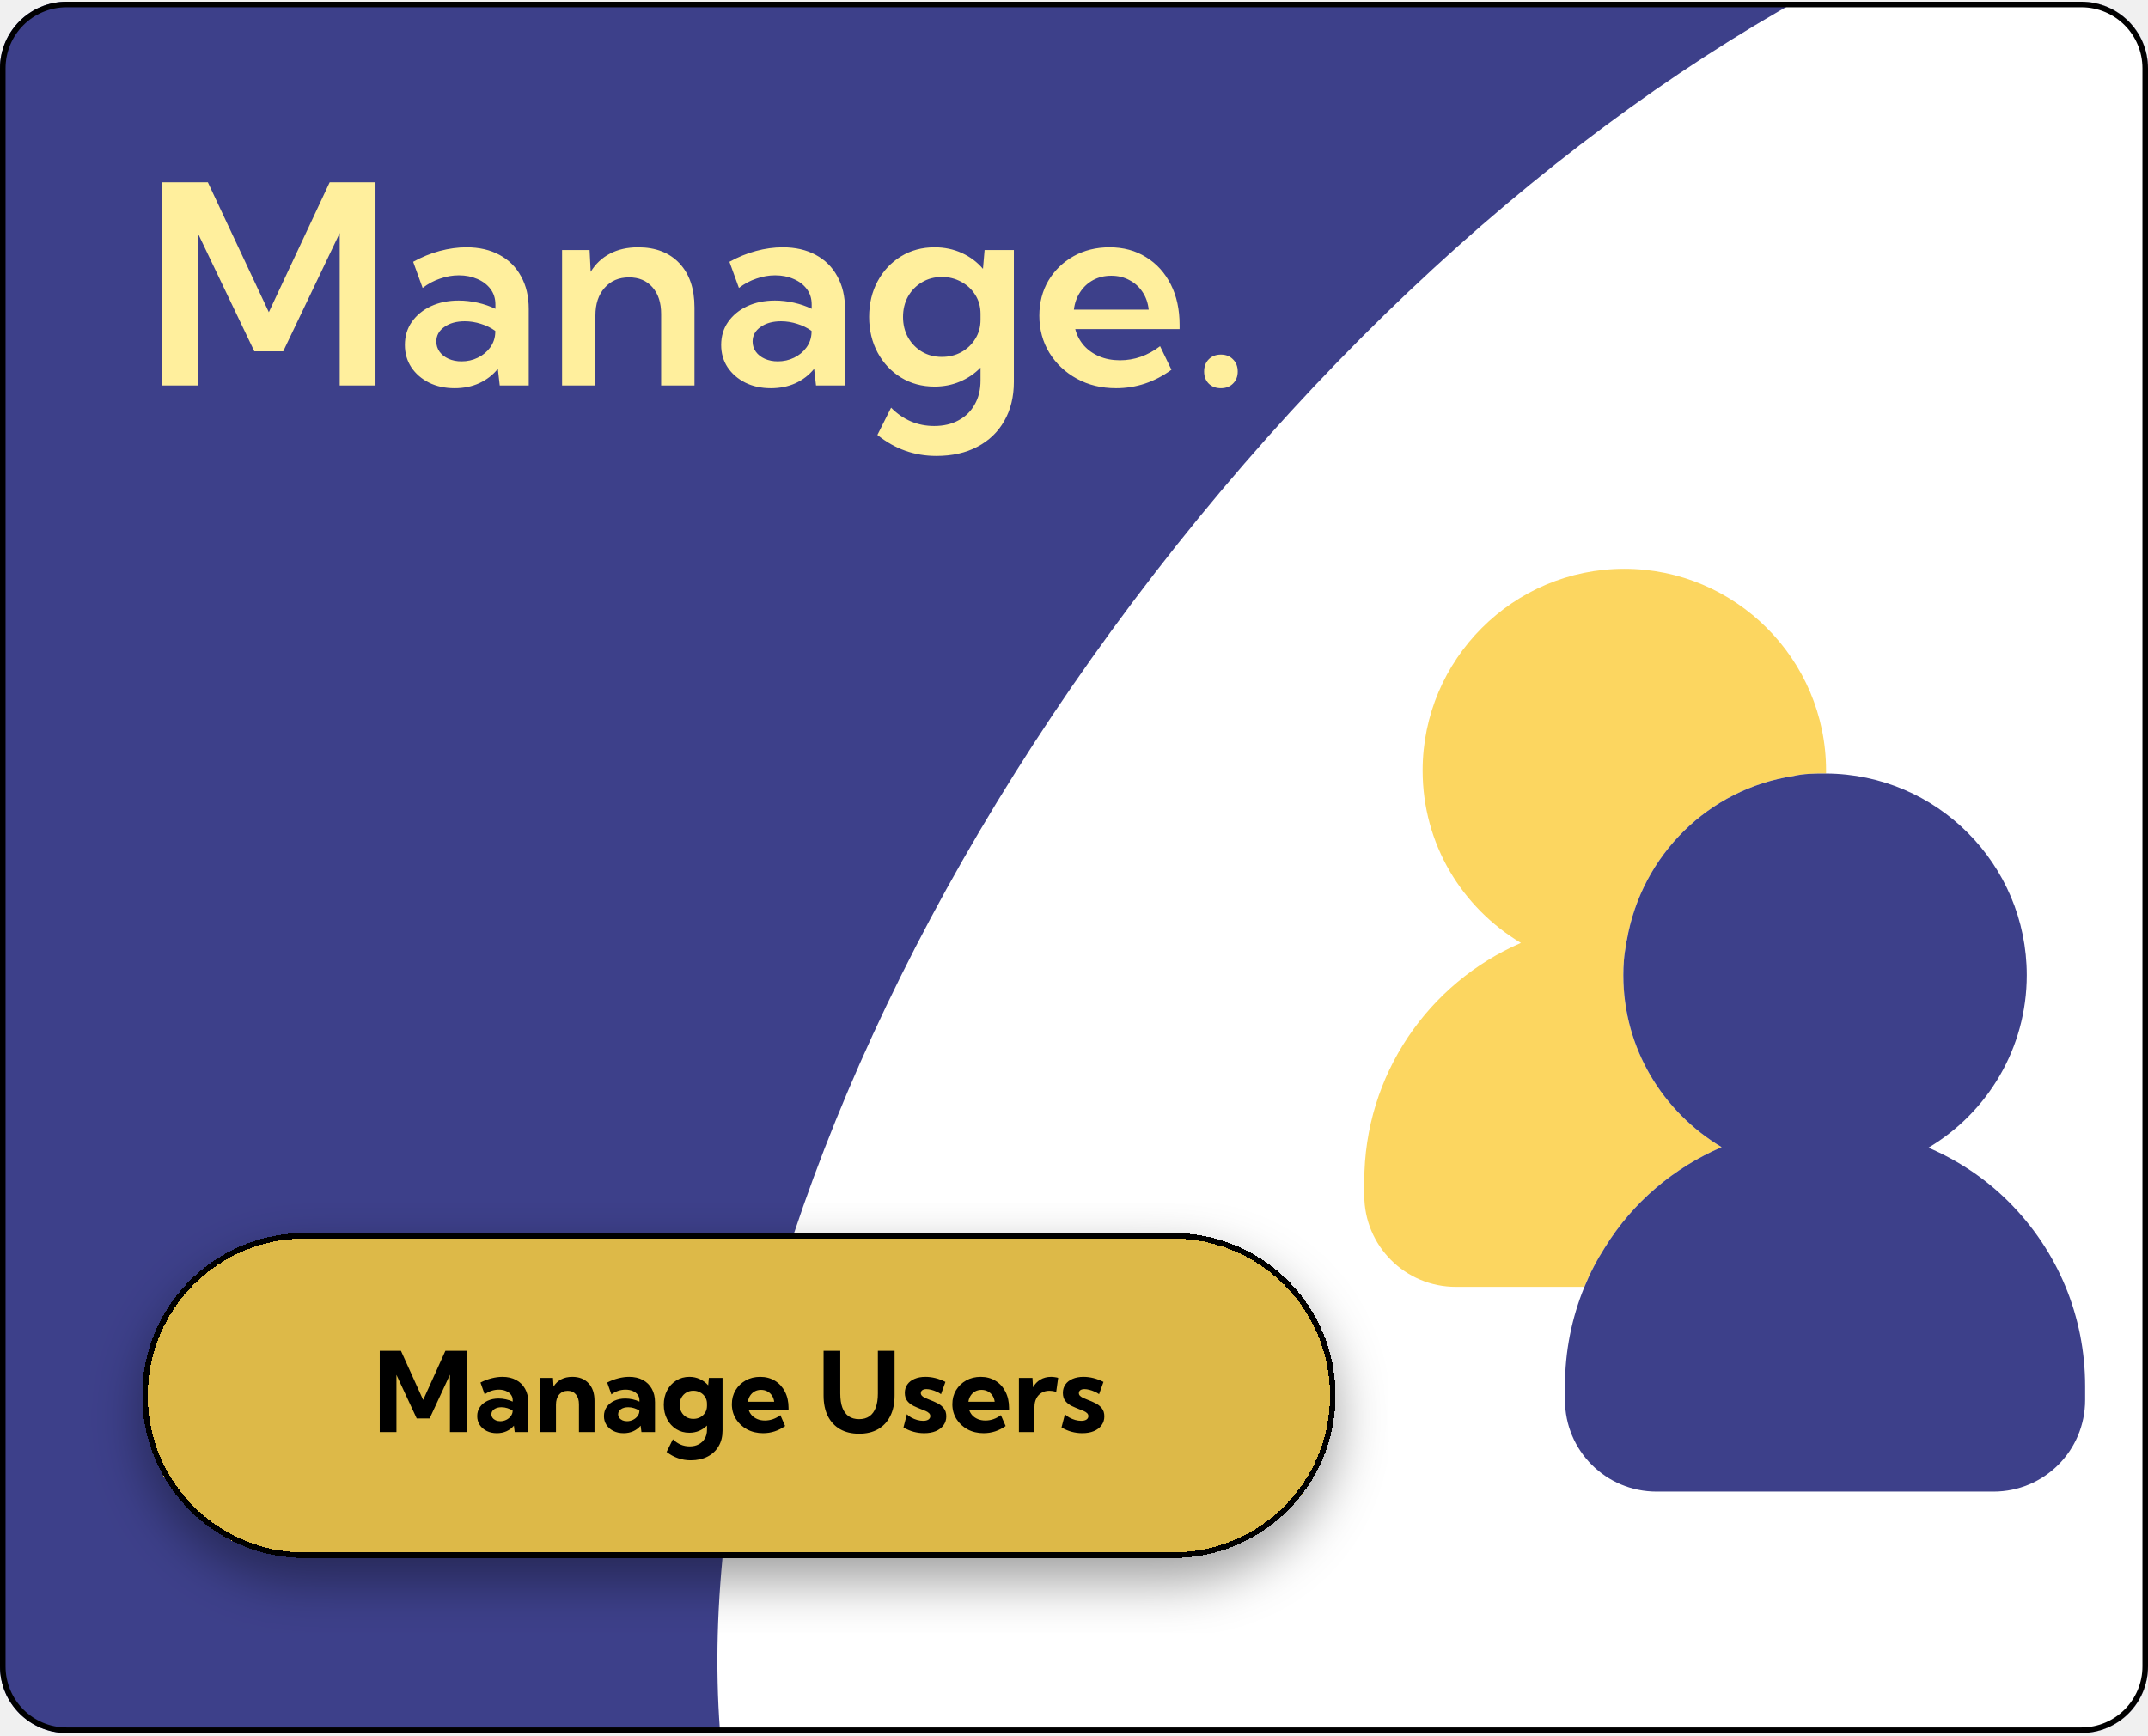
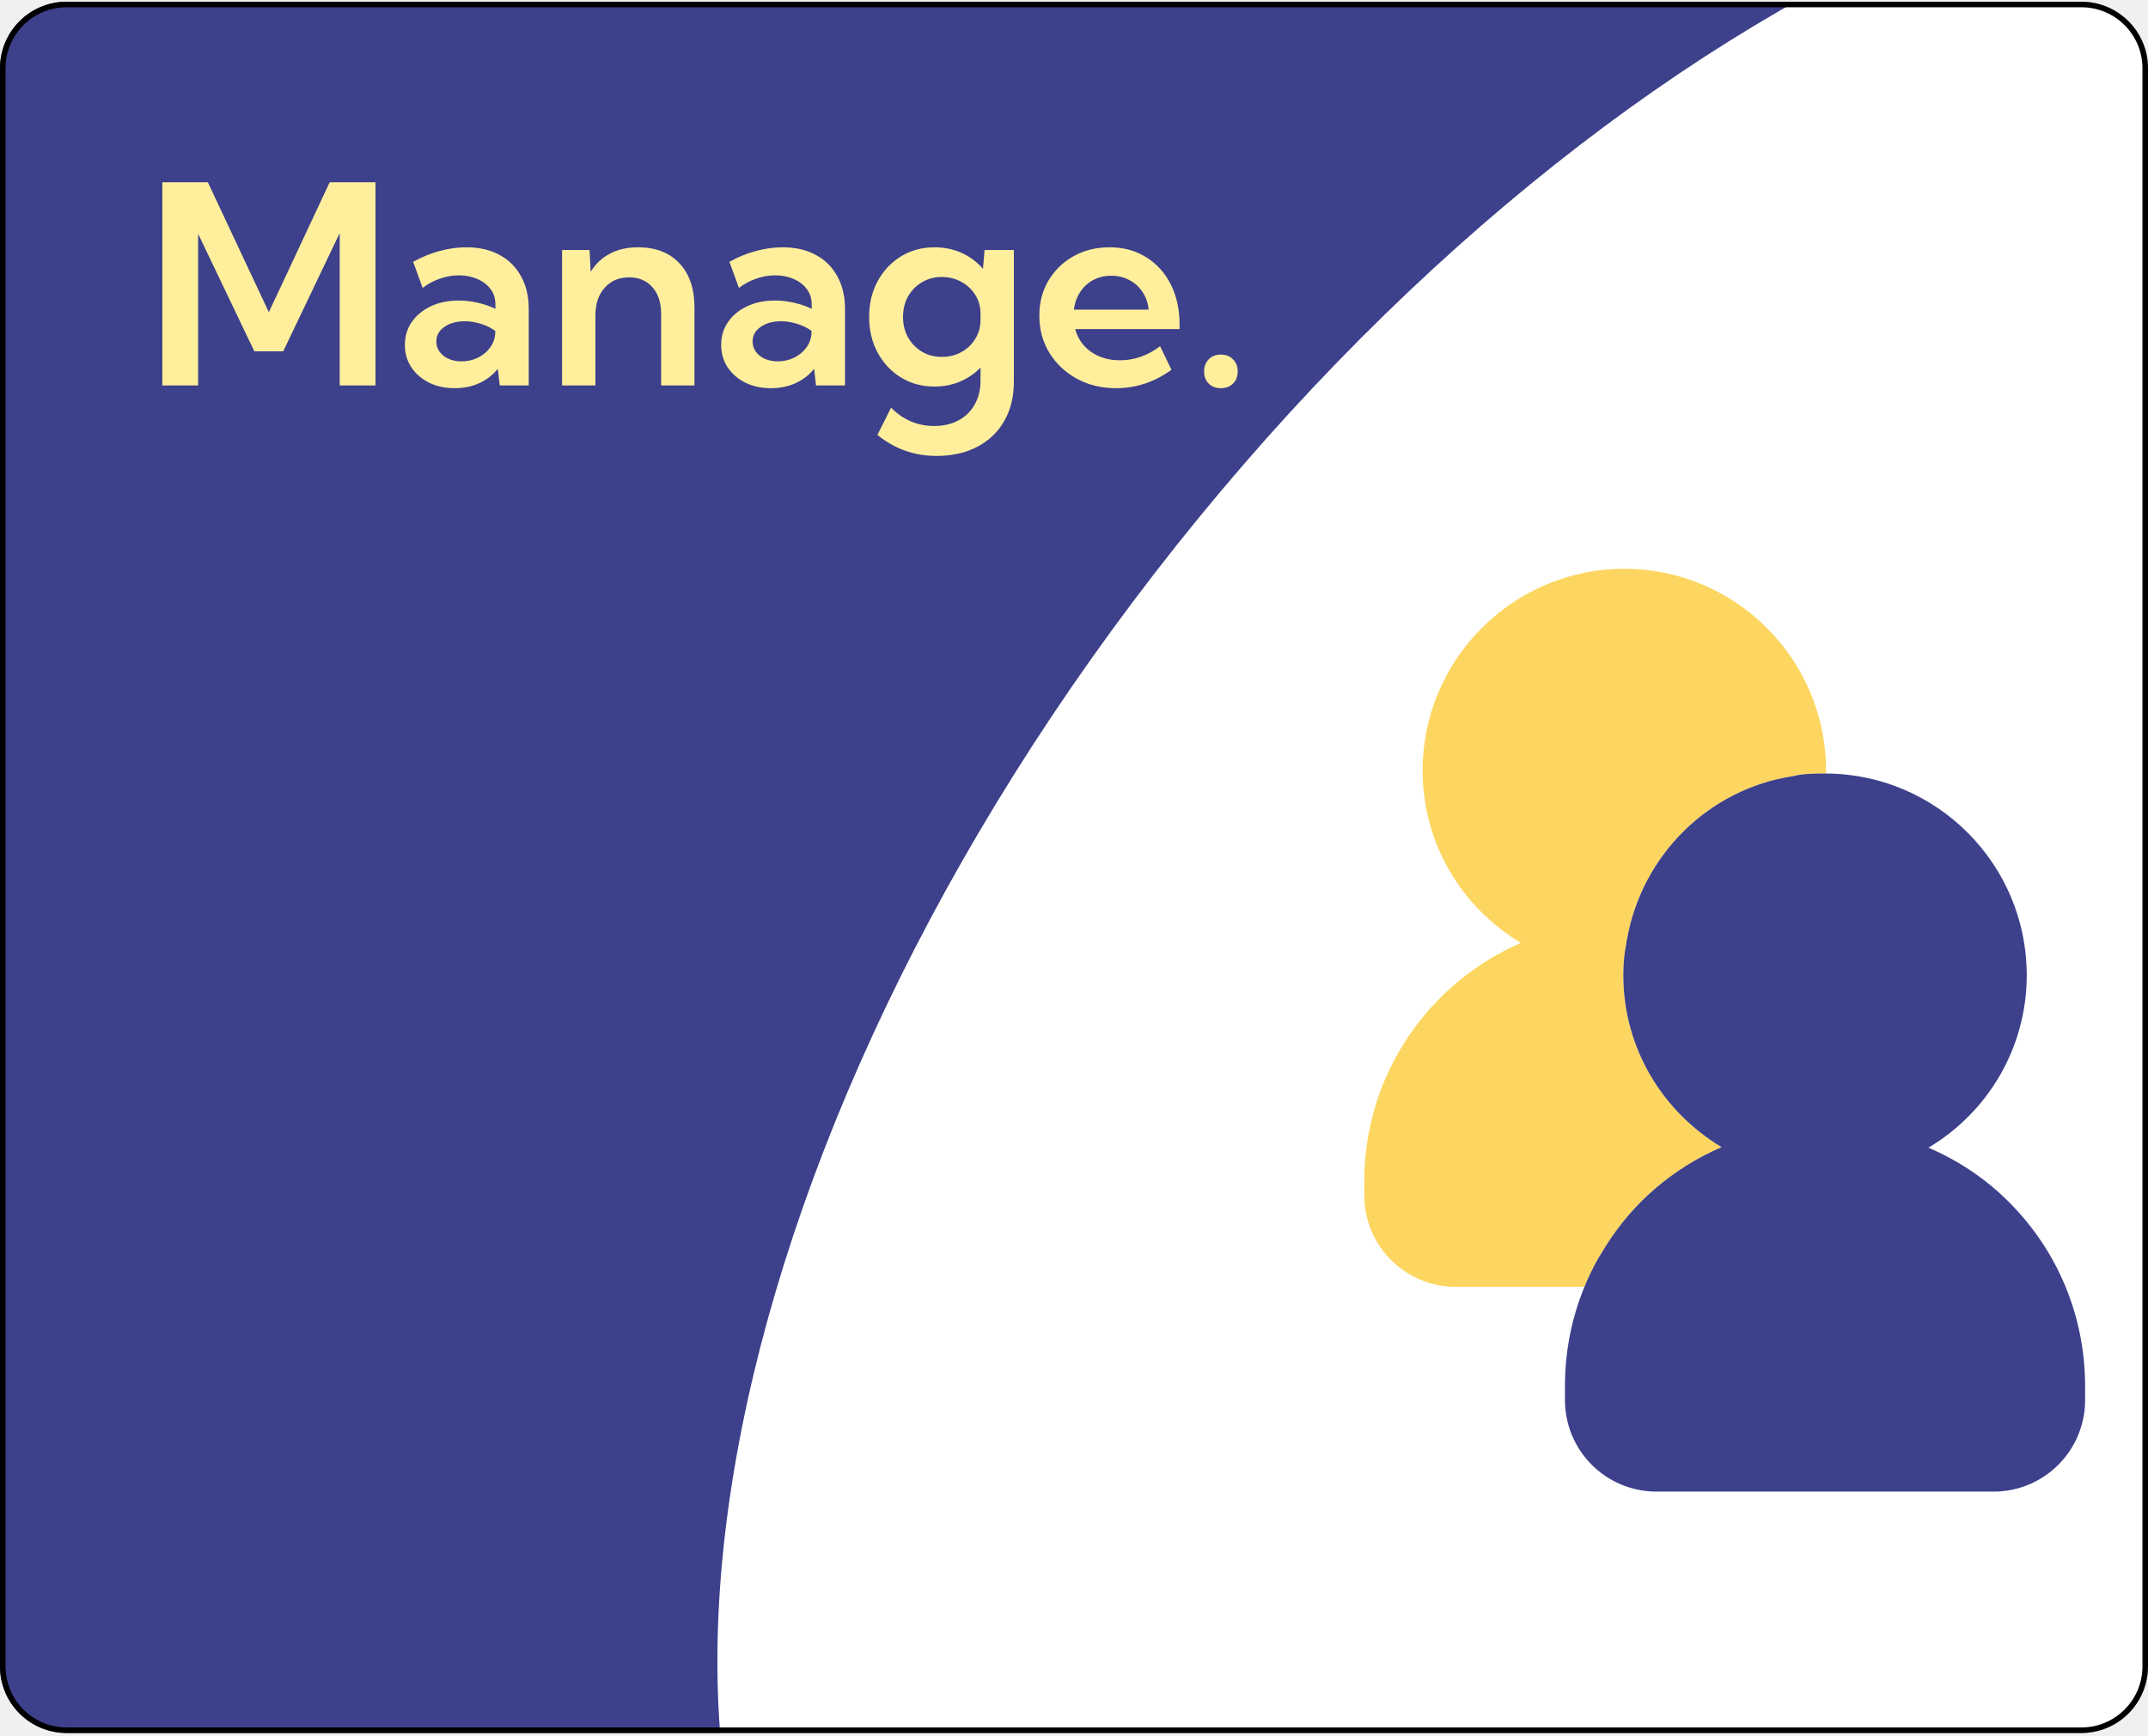
<svg xmlns="http://www.w3.org/2000/svg" width="370" height="299" viewBox="0 0 370 299" fill="none">
-   <g clip-path="url(#clip0_1276_2811)">
+   <g clip-path="url(#clip0_2175_3121)">
    <rect y="0.295" width="370" height="298.295" rx="11.473" fill="#3D408A" />
    <ellipse cx="301.845" cy="178.295" rx="130.094" ry="237.933" transform="rotate(37.7131 301.845 178.295)" fill="white" />
    <path d="M314.544 132.745V133.275C314.456 133.275 314.456 133.275 314.368 133.275C312.78 133.275 310.664 133.275 308.9 133.715C294.349 135.92 282.797 147.296 280.24 161.935C280.151 162.111 280.151 162.376 280.151 162.552C279.71 164.581 279.622 166.521 279.622 168.02C279.622 180.631 286.413 191.566 296.554 197.651C288.353 201.178 281.298 207.087 276.448 214.935C275.037 217.14 273.89 219.344 272.92 221.725H250.785C242.055 221.725 235 214.671 235 205.94V203.559C235 185.128 246.111 169.343 261.985 162.464C251.844 156.379 245.053 145.444 245.053 132.745C245.053 113.609 260.662 98 279.799 98C298.935 98 314.544 113.609 314.544 132.745Z" fill="#FCD660" />
-     <path d="M359.167 238.834V241.215C359.167 249.946 352.112 257.001 343.381 257.001H285.355C276.624 257.001 269.569 249.946 269.569 241.215V238.834C269.569 232.838 270.716 227.106 272.921 221.726C273.891 219.345 275.037 217.141 276.448 214.936C281.298 207.087 288.353 201.179 296.554 197.651C286.413 191.567 279.623 180.631 279.623 168.021C279.623 166.522 279.711 164.582 280.152 162.553C280.152 162.377 280.152 162.112 280.24 161.936C282.797 147.297 294.35 135.921 308.901 133.716C310.664 133.275 312.781 133.275 314.368 133.275C314.456 133.275 314.456 133.275 314.544 133.275C333.593 133.364 349.114 148.884 349.114 168.021C349.114 180.543 342.411 191.655 332.182 197.74C337.297 199.944 341.97 203.031 346.027 207.087C354.493 215.553 359.167 226.841 359.167 238.834Z" fill="#3D408A" />
-     <g filter="url(#filter0_d_1276_2811)">
-       <rect x="24.5" y="212.442" width="205.556" height="56" rx="28" fill="#DDB948" shape-rendering="crispEdges" />
-       <rect x="24.978" y="212.92" width="204.599" height="55.044" rx="27.522" stroke="black" stroke-width="0.956" shape-rendering="crispEdges" />
-       <path d="M80.381 246.75H77.505V236.853L74.004 244.397H71.782L68.29 236.881V246.75H65.414V232.745H69.065L72.893 241.204L76.721 232.745H80.381V246.75ZM90.997 246.75H88.662L88.522 245.639C88.18 246.05 87.757 246.37 87.253 246.601C86.748 246.825 86.194 246.937 85.591 246.937C84.937 246.937 84.355 246.812 83.845 246.563C83.334 246.308 82.933 245.959 82.64 245.518C82.348 245.069 82.201 244.562 82.201 243.996C82.201 243.398 82.36 242.872 82.678 242.418C82.995 241.963 83.431 241.609 83.985 241.353C84.545 241.092 85.18 240.961 85.889 240.961C86.306 240.961 86.724 241.008 87.141 241.101C87.564 241.195 87.956 241.325 88.317 241.493V241.251C88.317 240.877 88.211 240.557 87.999 240.289C87.794 240.015 87.508 239.804 87.141 239.654C86.779 239.505 86.375 239.43 85.927 239.43C85.497 239.43 85.071 239.499 84.648 239.635C84.231 239.772 83.845 239.978 83.49 240.252L82.762 238.207C83.39 237.883 84.025 237.641 84.666 237.479C85.314 237.311 85.939 237.227 86.543 237.227C87.452 237.227 88.239 237.407 88.905 237.768C89.571 238.123 90.085 238.627 90.446 239.281C90.813 239.928 90.997 240.697 90.997 241.587V246.75ZM86.179 244.873C86.534 244.873 86.873 244.796 87.197 244.64C87.52 244.484 87.782 244.273 87.981 244.005C88.186 243.737 88.295 243.442 88.308 243.118V243.053C88.034 242.866 87.729 242.723 87.393 242.623C87.063 242.517 86.727 242.464 86.384 242.464C85.874 242.464 85.457 242.577 85.133 242.801C84.809 243.025 84.648 243.314 84.648 243.669C84.648 243.899 84.713 244.108 84.844 244.294C84.981 244.475 85.164 244.618 85.395 244.724C85.625 244.824 85.886 244.873 86.179 244.873ZM102.406 246.75H99.726V241.97C99.726 241.241 99.552 240.672 99.204 240.261C98.861 239.844 98.391 239.635 97.794 239.635C97.171 239.635 96.676 239.853 96.309 240.289C95.948 240.719 95.768 241.304 95.768 242.044V246.75H93.088V237.413H95.254L95.347 238.907C95.684 238.359 96.122 237.942 96.664 237.656C97.206 237.37 97.844 237.227 98.578 237.227C99.767 237.227 100.7 237.594 101.379 238.328C102.064 239.057 102.406 240.065 102.406 241.353V246.75ZM112.826 246.75H110.491L110.351 245.639C110.009 246.05 109.586 246.37 109.082 246.601C108.577 246.825 108.024 246.937 107.42 246.937C106.766 246.937 106.184 246.812 105.674 246.563C105.163 246.308 104.762 245.959 104.469 245.518C104.177 245.069 104.031 244.562 104.031 243.996C104.031 243.398 104.189 242.872 104.507 242.418C104.824 241.963 105.26 241.609 105.814 241.353C106.374 241.092 107.009 240.961 107.719 240.961C108.136 240.961 108.553 241.008 108.97 241.101C109.393 241.195 109.785 241.325 110.146 241.493V241.251C110.146 240.877 110.04 240.557 109.829 240.289C109.623 240.015 109.337 239.804 108.97 239.654C108.609 239.505 108.204 239.43 107.756 239.43C107.326 239.43 106.9 239.499 106.477 239.635C106.06 239.772 105.674 239.978 105.319 240.252L104.591 238.207C105.219 237.883 105.854 237.641 106.495 237.479C107.143 237.311 107.768 237.227 108.372 237.227C109.281 237.227 110.068 237.407 110.734 237.768C111.4 238.123 111.914 238.627 112.275 239.281C112.642 239.928 112.826 240.697 112.826 241.587V246.75ZM108.008 244.873C108.363 244.873 108.702 244.796 109.026 244.64C109.349 244.484 109.611 244.273 109.81 244.005C110.015 243.737 110.124 243.442 110.137 243.118V243.053C109.863 242.866 109.558 242.723 109.222 242.623C108.892 242.517 108.556 242.464 108.213 242.464C107.703 242.464 107.286 242.577 106.962 242.801C106.639 243.025 106.477 243.314 106.477 243.669C106.477 243.899 106.542 244.108 106.673 244.294C106.81 244.475 106.993 244.618 107.224 244.724C107.454 244.824 107.715 244.873 108.008 244.873ZM118.736 246.862C117.895 246.862 117.142 246.654 116.476 246.236C115.81 245.813 115.287 245.241 114.908 244.519C114.528 243.79 114.338 242.966 114.338 242.044C114.338 241.117 114.528 240.292 114.908 239.57C115.287 238.848 115.81 238.279 116.476 237.862C117.142 237.438 117.899 237.227 118.745 237.227C119.405 237.227 120.009 237.357 120.556 237.619C121.11 237.874 121.587 238.229 121.985 238.683L122.106 237.413H124.459V246.489C124.459 247.522 124.232 248.421 123.778 249.187C123.329 249.959 122.694 250.553 121.873 250.97C121.051 251.393 120.09 251.605 118.988 251.605C117.457 251.605 116.069 251.126 114.824 250.167L115.907 247.982C116.735 248.798 117.699 249.206 118.801 249.206C119.392 249.206 119.909 249.087 120.351 248.851C120.799 248.614 121.148 248.284 121.397 247.861C121.652 247.438 121.78 246.946 121.78 246.386V245.62C121.394 246.006 120.942 246.311 120.426 246.535C119.909 246.753 119.346 246.862 118.736 246.862ZM119.427 244.472C119.862 244.472 120.258 244.378 120.612 244.192C120.967 243.999 121.25 243.734 121.462 243.398C121.674 243.056 121.78 242.67 121.78 242.24V241.839C121.78 241.409 121.671 241.027 121.453 240.691C121.241 240.354 120.958 240.093 120.603 239.906C120.255 239.713 119.862 239.617 119.427 239.617C118.979 239.617 118.577 239.723 118.222 239.934C117.867 240.146 117.587 240.435 117.382 240.803C117.177 241.164 117.074 241.577 117.074 242.044C117.074 242.511 117.177 242.928 117.382 243.295C117.587 243.663 117.867 243.952 118.222 244.164C118.577 244.369 118.979 244.472 119.427 244.472ZM135.243 245.704C134.085 246.526 132.819 246.937 131.443 246.937C130.422 246.937 129.504 246.719 128.689 246.283C127.879 245.841 127.238 245.244 126.765 244.491C126.298 243.737 126.065 242.888 126.065 241.942C126.065 241.039 126.277 240.233 126.7 239.523C127.129 238.814 127.711 238.254 128.446 237.843C129.18 237.432 130.014 237.227 130.948 237.227C131.913 237.227 132.763 237.454 133.497 237.908C134.231 238.356 134.804 238.985 135.215 239.794C135.626 240.597 135.831 241.528 135.831 242.586V242.885H128.95C129.062 243.252 129.246 243.576 129.501 243.856C129.756 244.13 130.074 244.347 130.453 244.509C130.833 244.671 131.269 244.752 131.76 244.752C132.713 244.752 133.6 244.444 134.421 243.828L135.243 245.704ZM128.829 241.521H133.357C133.307 241.117 133.18 240.762 132.974 240.457C132.775 240.146 132.51 239.903 132.181 239.729C131.857 239.555 131.493 239.467 131.088 239.467C130.677 239.467 130.31 239.558 129.986 239.738C129.669 239.919 129.411 240.161 129.211 240.466C129.012 240.771 128.885 241.123 128.829 241.521ZM154.094 232.745V240.448C154.094 241.817 153.848 242.994 153.356 243.977C152.871 244.96 152.17 245.717 151.255 246.246C150.347 246.769 149.254 247.03 147.978 247.03C146.708 247.03 145.616 246.769 144.701 246.246C143.786 245.717 143.083 244.96 142.591 243.977C142.105 242.994 141.863 241.817 141.863 240.448V232.745H144.738V240.093C144.738 241.07 144.86 241.886 145.102 242.539C145.351 243.193 145.716 243.688 146.195 244.024C146.674 244.354 147.269 244.519 147.978 244.519C148.688 244.519 149.282 244.354 149.761 244.024C150.241 243.688 150.602 243.193 150.844 242.539C151.093 241.886 151.218 241.07 151.218 240.093V232.745H154.094ZM155.625 245.947L156.213 243.669C156.4 243.874 156.649 244.064 156.96 244.238C157.277 244.413 157.617 244.553 157.978 244.659C158.345 244.758 158.69 244.808 159.014 244.808C159.4 244.808 159.702 244.736 159.92 244.593C160.138 244.444 160.246 244.245 160.246 243.996C160.246 243.79 160.172 243.619 160.022 243.482C159.879 243.339 159.683 243.215 159.434 243.109C159.191 242.997 158.921 242.888 158.622 242.782C158.217 242.626 157.8 242.446 157.371 242.24C156.948 242.035 156.59 241.755 156.297 241.4C156.005 241.045 155.858 240.575 155.858 239.99C155.858 239.43 156.005 238.945 156.297 238.534C156.59 238.117 157.004 237.796 157.539 237.572C158.074 237.342 158.697 237.227 159.406 237.227C160.558 237.227 161.706 237.516 162.851 238.095L162.095 240.214C161.896 240.059 161.647 239.916 161.348 239.785C161.049 239.648 160.741 239.539 160.424 239.458C160.113 239.377 159.833 239.337 159.584 239.337C159.279 239.337 159.039 239.399 158.865 239.523C158.697 239.648 158.613 239.819 158.613 240.037C158.613 240.199 158.672 240.345 158.79 240.476C158.908 240.6 159.083 240.722 159.313 240.84C159.549 240.952 159.839 241.073 160.181 241.204C160.604 241.36 161.031 241.546 161.46 241.764C161.896 241.976 162.26 242.262 162.553 242.623C162.851 242.978 163.001 243.451 163.001 244.042C163.001 244.621 162.842 245.129 162.525 245.564C162.213 246 161.771 246.339 161.199 246.582C160.632 246.818 159.966 246.937 159.201 246.937C157.925 246.937 156.733 246.607 155.625 245.947ZM173.224 245.704C172.067 246.526 170.8 246.937 169.424 246.937C168.404 246.937 167.485 246.719 166.67 246.283C165.861 245.841 165.22 245.244 164.747 244.491C164.28 243.737 164.046 242.888 164.046 241.942C164.046 241.039 164.258 240.233 164.681 239.523C165.111 238.814 165.693 238.254 166.427 237.843C167.162 237.432 167.996 237.227 168.93 237.227C169.894 237.227 170.744 237.454 171.478 237.908C172.213 238.356 172.786 238.985 173.196 239.794C173.607 240.597 173.813 241.528 173.813 242.586V242.885H166.932C167.044 243.252 167.227 243.576 167.482 243.856C167.738 244.13 168.055 244.347 168.435 244.509C168.814 244.671 169.25 244.752 169.742 244.752C170.694 244.752 171.581 244.444 172.403 243.828L173.224 245.704ZM166.81 241.521H171.338C171.289 241.117 171.161 240.762 170.956 240.457C170.756 240.146 170.492 239.903 170.162 239.729C169.838 239.555 169.474 239.467 169.07 239.467C168.659 239.467 168.292 239.558 167.968 239.738C167.65 239.919 167.392 240.161 167.193 240.466C166.994 240.771 166.866 241.123 166.81 241.521ZM178.192 246.75H175.512V237.413H177.846L177.939 239.029C178.251 238.462 178.674 238.02 179.209 237.703C179.745 237.385 180.358 237.227 181.049 237.227C181.248 237.227 181.447 237.242 181.646 237.273C181.851 237.298 182.06 237.339 182.272 237.395L181.936 239.804C181.525 239.685 181.136 239.626 180.768 239.626C180.252 239.626 179.797 239.744 179.405 239.981C179.019 240.211 178.721 240.535 178.509 240.952C178.297 241.363 178.192 241.845 178.192 242.399V246.75ZM182.85 245.947L183.439 243.669C183.625 243.874 183.874 244.064 184.186 244.238C184.503 244.413 184.842 244.553 185.203 244.659C185.571 244.758 185.916 244.808 186.24 244.808C186.626 244.808 186.927 244.736 187.145 244.593C187.363 244.444 187.472 244.245 187.472 243.996C187.472 243.79 187.397 243.619 187.248 243.482C187.105 243.339 186.909 243.215 186.66 243.109C186.417 242.997 186.146 242.888 185.848 242.782C185.443 242.626 185.026 242.446 184.596 242.24C184.173 242.035 183.815 241.755 183.523 241.4C183.23 241.045 183.084 240.575 183.084 239.99C183.084 239.43 183.23 238.945 183.523 238.534C183.815 238.117 184.229 237.796 184.765 237.572C185.3 237.342 185.922 237.227 186.632 237.227C187.783 237.227 188.932 237.516 190.077 238.095L189.321 240.214C189.122 240.059 188.873 239.916 188.574 239.785C188.275 239.648 187.967 239.539 187.65 239.458C187.338 239.377 187.058 239.337 186.809 239.337C186.504 239.337 186.265 239.399 186.09 239.523C185.922 239.648 185.838 239.819 185.838 240.037C185.838 240.199 185.897 240.345 186.016 240.476C186.134 240.6 186.308 240.722 186.538 240.84C186.775 240.952 187.064 241.073 187.407 241.204C187.83 241.36 188.256 241.546 188.686 241.764C189.122 241.976 189.486 242.262 189.778 242.623C190.077 242.978 190.226 243.451 190.226 244.042C190.226 244.621 190.068 245.129 189.75 245.564C189.439 246 188.997 246.339 188.424 246.582C187.858 246.818 187.192 246.937 186.426 246.937C185.15 246.937 183.958 246.607 182.85 245.947Z" fill="black" />
-     </g>
-     <path d="M64.679 66.417H58.517V40.158L48.783 60.535H43.811L34.124 40.274V66.417H27.962V31.405H35.805L46.309 53.789L56.789 31.405H64.679V66.417ZM91.078 66.417H86.083L85.756 63.546C84.9 64.604 83.834 65.429 82.558 66.02C81.282 66.596 79.866 66.884 78.31 66.884C76.661 66.884 75.19 66.565 73.899 65.927C72.607 65.273 71.588 64.386 70.841 63.266C70.109 62.145 69.744 60.87 69.744 59.438C69.744 57.928 70.141 56.606 70.934 55.47C71.743 54.318 72.841 53.416 74.225 52.762C75.626 52.109 77.221 51.782 79.01 51.782C80.1 51.782 81.189 51.906 82.278 52.155C83.383 52.404 84.402 52.754 85.336 53.206V52.459C85.336 51.432 85.056 50.545 84.496 49.798C83.936 49.051 83.181 48.475 82.232 48.071C81.282 47.65 80.216 47.44 79.034 47.44C77.96 47.44 76.886 47.627 75.813 48.001C74.739 48.358 73.735 48.895 72.802 49.611L71.168 45.106C72.662 44.281 74.186 43.659 75.743 43.239C77.314 42.819 78.847 42.608 80.341 42.608C82.535 42.608 84.433 43.044 86.036 43.916C87.639 44.772 88.876 46.001 89.748 47.604C90.635 49.191 91.078 51.066 91.078 53.229V66.417ZM79.501 62.262C80.512 62.262 81.446 62.052 82.302 61.632C83.173 61.212 83.881 60.628 84.426 59.881C84.986 59.119 85.282 58.247 85.313 57.267V57.01C84.581 56.481 83.757 56.077 82.838 55.797C81.92 55.501 80.995 55.353 80.061 55.353C78.629 55.353 77.454 55.68 76.536 56.333C75.618 56.971 75.159 57.812 75.159 58.854C75.159 59.492 75.346 60.076 75.719 60.605C76.093 61.118 76.606 61.523 77.26 61.819C77.929 62.114 78.676 62.262 79.501 62.262ZM119.625 66.417H113.883V54.093C113.883 52.148 113.385 50.615 112.389 49.494C111.393 48.358 110.047 47.79 108.351 47.79C106.608 47.79 105.208 48.389 104.149 49.588C103.091 50.77 102.562 52.365 102.562 54.373V66.417H96.82V43.075H101.558L101.745 46.833C102.585 45.464 103.69 44.421 105.06 43.706C106.445 42.974 108.063 42.608 109.915 42.608C112.934 42.608 115.307 43.527 117.034 45.363C118.761 47.199 119.625 49.736 119.625 52.972V66.417ZM145.557 66.417H140.562L140.235 63.546C139.38 64.604 138.314 65.429 137.038 66.02C135.762 66.596 134.346 66.884 132.79 66.884C131.14 66.884 129.67 66.565 128.378 65.927C127.086 65.273 126.067 64.386 125.32 63.266C124.589 62.145 124.223 60.87 124.223 59.438C124.223 57.928 124.62 56.606 125.414 55.47C126.223 54.318 127.32 53.416 128.705 52.762C130.105 52.109 131.7 51.782 133.49 51.782C134.579 51.782 135.668 51.906 136.758 52.155C137.862 52.404 138.882 52.754 139.815 53.206V52.459C139.815 51.432 139.535 50.545 138.975 49.798C138.415 49.051 137.66 48.475 136.711 48.071C135.762 47.65 134.696 47.44 133.513 47.44C132.439 47.44 131.366 47.627 130.292 48.001C129.218 48.358 128.215 48.895 127.281 49.611L125.647 45.106C127.141 44.281 128.666 43.659 130.222 43.239C131.794 42.819 133.326 42.608 134.82 42.608C137.014 42.608 138.913 43.044 140.516 43.916C142.118 44.772 143.355 46.001 144.227 47.604C145.114 49.191 145.557 51.066 145.557 53.229V66.417ZM133.98 62.262C134.991 62.262 135.925 62.052 136.781 61.632C137.652 61.212 138.36 60.628 138.905 59.881C139.465 59.119 139.761 58.247 139.792 57.267V57.01C139.061 56.481 138.236 56.077 137.318 55.797C136.4 55.501 135.474 55.353 134.54 55.353C133.109 55.353 131.934 55.68 131.016 56.333C130.097 56.971 129.638 57.812 129.638 58.854C129.638 59.492 129.825 60.076 130.199 60.605C130.572 61.118 131.086 61.523 131.739 61.819C132.408 62.114 133.155 62.262 133.98 62.262ZM160.986 66.604C158.823 66.604 156.894 66.082 155.197 65.04C153.501 63.997 152.163 62.573 151.183 60.768C150.202 58.948 149.712 56.894 149.712 54.606C149.712 52.303 150.202 50.249 151.183 48.444C152.163 46.639 153.501 45.215 155.197 44.172C156.894 43.13 158.823 42.608 160.986 42.608C162.682 42.608 164.246 42.935 165.678 43.589C167.109 44.242 168.323 45.153 169.319 46.32L169.599 43.075H174.641V65.787C174.641 68.37 174.089 70.618 172.984 72.532C171.894 74.447 170.354 75.925 168.362 76.967C166.37 78.026 164.013 78.555 161.29 78.555C157.508 78.555 154.124 77.349 151.136 74.937L153.494 70.245C155.579 72.346 158.053 73.396 160.916 73.396C162.535 73.396 163.935 73.069 165.118 72.416C166.316 71.778 167.242 70.868 167.895 69.685C168.564 68.518 168.899 67.148 168.899 65.577V63.336C167.903 64.363 166.728 65.164 165.374 65.74C164.021 66.316 162.558 66.604 160.986 66.604ZM162.247 61.492C163.476 61.492 164.589 61.22 165.584 60.675C166.596 60.115 167.397 59.352 167.989 58.388C168.596 57.423 168.899 56.326 168.899 55.096V54.069C168.899 52.84 168.596 51.751 167.989 50.801C167.397 49.852 166.596 49.105 165.584 48.561C164.573 48.001 163.46 47.72 162.247 47.72C160.971 47.72 159.827 48.024 158.815 48.631C157.804 49.222 157.003 50.039 156.411 51.082C155.835 52.124 155.548 53.299 155.548 54.606C155.548 55.913 155.835 57.088 156.411 58.131C157.003 59.173 157.804 59.998 158.815 60.605C159.827 61.196 160.971 61.492 162.247 61.492ZM201.787 63.709C198.877 65.826 195.695 66.884 192.241 66.884C189.735 66.884 187.487 66.339 185.495 65.25C183.503 64.161 181.924 62.675 180.757 60.792C179.605 58.893 179.029 56.761 179.029 54.396C179.029 52.14 179.551 50.124 180.593 48.351C181.651 46.577 183.091 45.176 184.911 44.149C186.748 43.122 188.817 42.608 191.12 42.608C193.517 42.608 195.617 43.176 197.422 44.312C199.243 45.433 200.659 46.997 201.671 49.004C202.682 50.996 203.188 53.315 203.188 55.96V56.707H185.215C185.495 57.765 185.985 58.699 186.685 59.508C187.401 60.317 188.288 60.947 189.346 61.398C190.404 61.85 191.595 62.075 192.918 62.075C195.407 62.075 197.71 61.266 199.827 59.648L201.787 63.709ZM184.981 53.346H197.866C197.741 52.179 197.384 51.159 196.792 50.288C196.216 49.416 195.462 48.74 194.528 48.257C193.61 47.759 192.575 47.51 191.424 47.51C190.257 47.51 189.214 47.759 188.296 48.257C187.378 48.755 186.631 49.448 186.055 50.335C185.479 51.206 185.121 52.21 184.981 53.346ZM210.307 66.884C209.436 66.884 208.735 66.619 208.206 66.09C207.677 65.561 207.413 64.869 207.413 64.013C207.413 63.141 207.677 62.441 208.206 61.912C208.735 61.367 209.436 61.095 210.307 61.095C211.163 61.095 211.855 61.367 212.384 61.912C212.929 62.441 213.201 63.141 213.201 64.013C213.201 64.869 212.929 65.561 212.384 66.09C211.855 66.619 211.163 66.884 210.307 66.884Z" fill="#FFEF9D" />
+     <path d="M359.167 238.834V241.215C359.167 249.946 352.112 257.001 343.381 257.001H285.355C276.624 257.001 269.569 249.946 269.569 241.215V238.834C269.569 232.838 270.716 227.106 272.92 221.726C273.89 219.345 275.037 217.141 276.448 214.936C281.298 207.087 288.353 201.179 296.554 197.651C286.413 191.567 279.623 180.631 279.623 168.021C279.623 166.522 279.711 164.582 280.152 162.553C280.152 162.377 280.152 162.112 280.24 161.936C282.797 147.297 294.35 135.921 308.9 133.716C310.664 133.275 312.781 133.275 314.368 133.275C314.456 133.275 314.456 133.275 314.544 133.275C333.593 133.364 349.113 148.884 349.113 168.021C349.113 180.543 342.411 191.655 332.182 197.74C337.296 199.944 341.97 203.031 346.027 207.087C354.493 215.553 359.167 226.841 359.167 238.834Z" fill="#3D408A" />
+     <path d="M64.678 66.417H58.516V40.158L48.783 60.535H43.811L34.124 40.274V66.417H27.962V31.405H35.805L46.308 53.789L56.789 31.405H64.678V66.417ZM91.078 66.417H86.082L85.756 63.546C84.9 64.604 83.834 65.429 82.558 66.02C81.282 66.596 79.866 66.884 78.31 66.884C76.66 66.884 75.19 66.565 73.898 65.927C72.607 65.273 71.587 64.386 70.84 63.266C70.109 62.145 69.743 60.87 69.743 59.438C69.743 57.928 70.14 56.606 70.934 55.47C71.743 54.318 72.84 53.416 74.225 52.762C75.625 52.109 77.22 51.782 79.01 51.782C80.099 51.782 81.189 51.906 82.278 52.155C83.383 52.404 84.402 52.754 85.335 53.206V52.459C85.335 51.432 85.055 50.545 84.495 49.798C83.935 49.051 83.18 48.475 82.231 48.071C81.282 47.65 80.216 47.44 79.033 47.44C77.96 47.44 76.886 47.627 75.812 48.001C74.738 48.358 73.735 48.895 72.801 49.611L71.167 45.106C72.661 44.281 74.186 43.659 75.742 43.239C77.314 42.819 78.847 42.608 80.34 42.608C82.534 42.608 84.433 43.044 86.036 43.916C87.639 44.772 88.876 46.001 89.747 47.604C90.634 49.191 91.078 51.066 91.078 53.229V66.417ZM79.5 62.262C80.512 62.262 81.445 62.052 82.301 61.632C83.172 61.212 83.881 60.628 84.425 59.881C84.985 59.119 85.281 58.247 85.312 57.267V57.01C84.581 56.481 83.756 56.077 82.838 55.797C81.92 55.501 80.994 55.353 80.06 55.353C78.629 55.353 77.454 55.68 76.536 56.333C75.618 56.971 75.159 57.812 75.159 58.854C75.159 59.492 75.345 60.076 75.719 60.605C76.092 61.118 76.606 61.523 77.259 61.819C77.928 62.114 78.675 62.262 79.5 62.262ZM119.624 66.417H113.882V54.093C113.882 52.148 113.384 50.615 112.388 49.494C111.393 48.358 110.047 47.79 108.35 47.79C106.608 47.79 105.207 48.389 104.149 49.588C103.091 50.77 102.562 52.365 102.562 54.373V66.417H96.82V43.075H101.558L101.745 46.833C102.585 45.464 103.69 44.421 105.059 43.706C106.444 42.974 108.062 42.608 109.914 42.608C112.933 42.608 115.306 43.527 117.033 45.363C118.761 47.199 119.624 49.736 119.624 52.972V66.417ZM145.557 66.417H140.562L140.235 63.546C139.379 64.604 138.313 65.429 137.037 66.02C135.761 66.596 134.345 66.884 132.789 66.884C131.14 66.884 129.669 66.565 128.377 65.927C127.086 65.273 126.067 64.386 125.32 63.266C124.588 62.145 124.223 60.87 124.223 59.438C124.223 57.928 124.619 56.606 125.413 55.47C126.222 54.318 127.319 53.416 128.704 52.762C130.105 52.109 131.7 51.782 133.489 51.782C134.579 51.782 135.668 51.906 136.757 52.155C137.862 52.404 138.881 52.754 139.815 53.206V52.459C139.815 51.432 139.535 50.545 138.975 49.798C138.414 49.051 137.66 48.475 136.71 48.071C135.761 47.65 134.695 47.44 133.513 47.44C132.439 47.44 131.365 47.627 130.291 48.001C129.218 48.358 128.214 48.895 127.28 49.611L125.646 45.106C127.14 44.281 128.665 43.659 130.221 43.239C131.793 42.819 133.326 42.608 134.82 42.608C137.014 42.608 138.912 43.044 140.515 43.916C142.118 44.772 143.355 46.001 144.226 47.604C145.113 49.191 145.557 51.066 145.557 53.229V66.417ZM133.979 62.262C134.991 62.262 135.925 62.052 136.78 61.632C137.652 61.212 138.36 60.628 138.905 59.881C139.465 59.119 139.76 58.247 139.792 57.267V57.01C139.06 56.481 138.235 56.077 137.317 55.797C136.399 55.501 135.473 55.353 134.54 55.353C133.108 55.353 131.933 55.68 131.015 56.333C130.097 56.971 129.638 57.812 129.638 58.854C129.638 59.492 129.825 60.076 130.198 60.605C130.572 61.118 131.085 61.523 131.739 61.819C132.408 62.114 133.155 62.262 133.979 62.262ZM160.986 66.604C158.823 66.604 156.893 66.082 155.197 65.04C153.501 63.997 152.163 62.573 151.182 60.768C150.202 58.948 149.712 56.894 149.712 54.606C149.712 52.303 150.202 50.249 151.182 48.444C152.163 46.639 153.501 45.215 155.197 44.172C156.893 43.13 158.823 42.608 160.986 42.608C162.682 42.608 164.246 42.935 165.677 43.589C167.109 44.242 168.323 45.153 169.319 46.32L169.599 43.075H174.641V65.787C174.641 68.37 174.088 70.618 172.983 72.532C171.894 74.447 170.353 75.925 168.362 76.967C166.37 78.026 164.012 78.555 161.289 78.555C157.508 78.555 154.123 77.349 151.136 74.937L153.493 70.245C155.578 72.346 158.052 73.396 160.916 73.396C162.534 73.396 163.935 73.069 165.117 72.416C166.315 71.778 167.241 70.868 167.895 69.685C168.564 68.518 168.898 67.148 168.898 65.577V63.336C167.903 64.363 166.728 65.164 165.374 65.74C164.02 66.316 162.557 66.604 160.986 66.604ZM162.246 61.492C163.475 61.492 164.588 61.22 165.584 60.675C166.595 60.115 167.397 59.352 167.988 58.388C168.595 57.423 168.898 56.326 168.898 55.096V54.069C168.898 52.84 168.595 51.751 167.988 50.801C167.397 49.852 166.595 49.105 165.584 48.561C164.573 48.001 163.46 47.72 162.246 47.72C160.97 47.72 159.826 48.024 158.815 48.631C157.803 49.222 157.002 50.039 156.411 51.082C155.835 52.124 155.547 53.299 155.547 54.606C155.547 55.913 155.835 57.088 156.411 58.131C157.002 59.173 157.803 59.998 158.815 60.605C159.826 61.196 160.97 61.492 162.246 61.492ZM201.787 63.709C198.877 65.826 195.695 66.884 192.24 66.884C189.735 66.884 187.486 66.339 185.494 65.25C183.503 64.161 181.923 62.675 180.756 60.792C179.605 58.893 179.029 56.761 179.029 54.396C179.029 52.14 179.55 50.124 180.593 48.351C181.651 46.577 183.09 45.176 184.911 44.149C186.747 43.122 188.817 42.608 191.12 42.608C193.516 42.608 195.617 43.176 197.422 44.312C199.243 45.433 200.659 46.997 201.67 49.004C202.682 50.996 203.187 53.315 203.187 55.96V56.707H185.214C185.494 57.765 185.985 58.699 186.685 59.508C187.401 60.317 188.288 60.947 189.346 61.398C190.404 61.85 191.594 62.075 192.917 62.075C195.407 62.075 197.71 61.266 199.826 59.648L201.787 63.709ZM184.981 53.346H197.865C197.741 52.179 197.383 51.159 196.792 50.288C196.216 49.416 195.461 48.74 194.528 48.257C193.609 47.759 192.575 47.51 191.423 47.51C190.256 47.51 189.213 47.759 188.295 48.257C187.377 48.755 186.63 49.448 186.055 50.335C185.479 51.206 185.121 52.21 184.981 53.346ZM210.307 66.884C209.435 66.884 208.735 66.619 208.206 66.09C207.677 65.561 207.412 64.869 207.412 64.013C207.412 63.141 207.677 62.441 208.206 61.912C208.735 61.367 209.435 61.095 210.307 61.095C211.162 61.095 211.855 61.367 212.384 61.912C212.929 62.441 213.201 63.141 213.201 64.013C213.201 64.869 212.929 65.561 212.384 66.09C211.855 66.619 211.162 66.884 210.307 66.884Z" fill="#FFEF9D" />
  </g>
  <rect x="0.478" y="0.773" width="369.044" height="297.339" rx="10.995" stroke="black" stroke-width="0.956" />
  <defs>
-     <filter id="filter0_d_1276_2811" x="15.513" y="207.28" width="223.53" height="73.974" filterUnits="userSpaceOnUse" color-interpolation-filters="sRGB">
-       <feFlood flood-opacity="0" result="BackgroundImageFix" />
-       <feColorMatrix in="SourceAlpha" type="matrix" values="0 0 0 0 0 0 0 0 0 0 0 0 0 0 0 0 0 0 127 0" result="hardAlpha" />
-       <feOffset dy="3.824" />
-       <feGaussianBlur stdDeviation="4.494" />
-       <feComposite in2="hardAlpha" operator="out" />
-       <feColorMatrix type="matrix" values="0 0 0 0 0 0 0 0 0 0 0 0 0 0 0 0 0 0 0.38 0" />
-       <feBlend mode="normal" in2="BackgroundImageFix" result="effect1_dropShadow_1276_2811" />
-       <feBlend mode="normal" in="SourceGraphic" in2="effect1_dropShadow_1276_2811" result="shape" />
-     </filter>
-     <clipPath id="clip0_1276_2811">
+     <clipPath id="clip0_2175_3121">
      <rect y="0.295" width="370" height="298.295" rx="11.473" fill="white" />
    </clipPath>
  </defs>
</svg>
